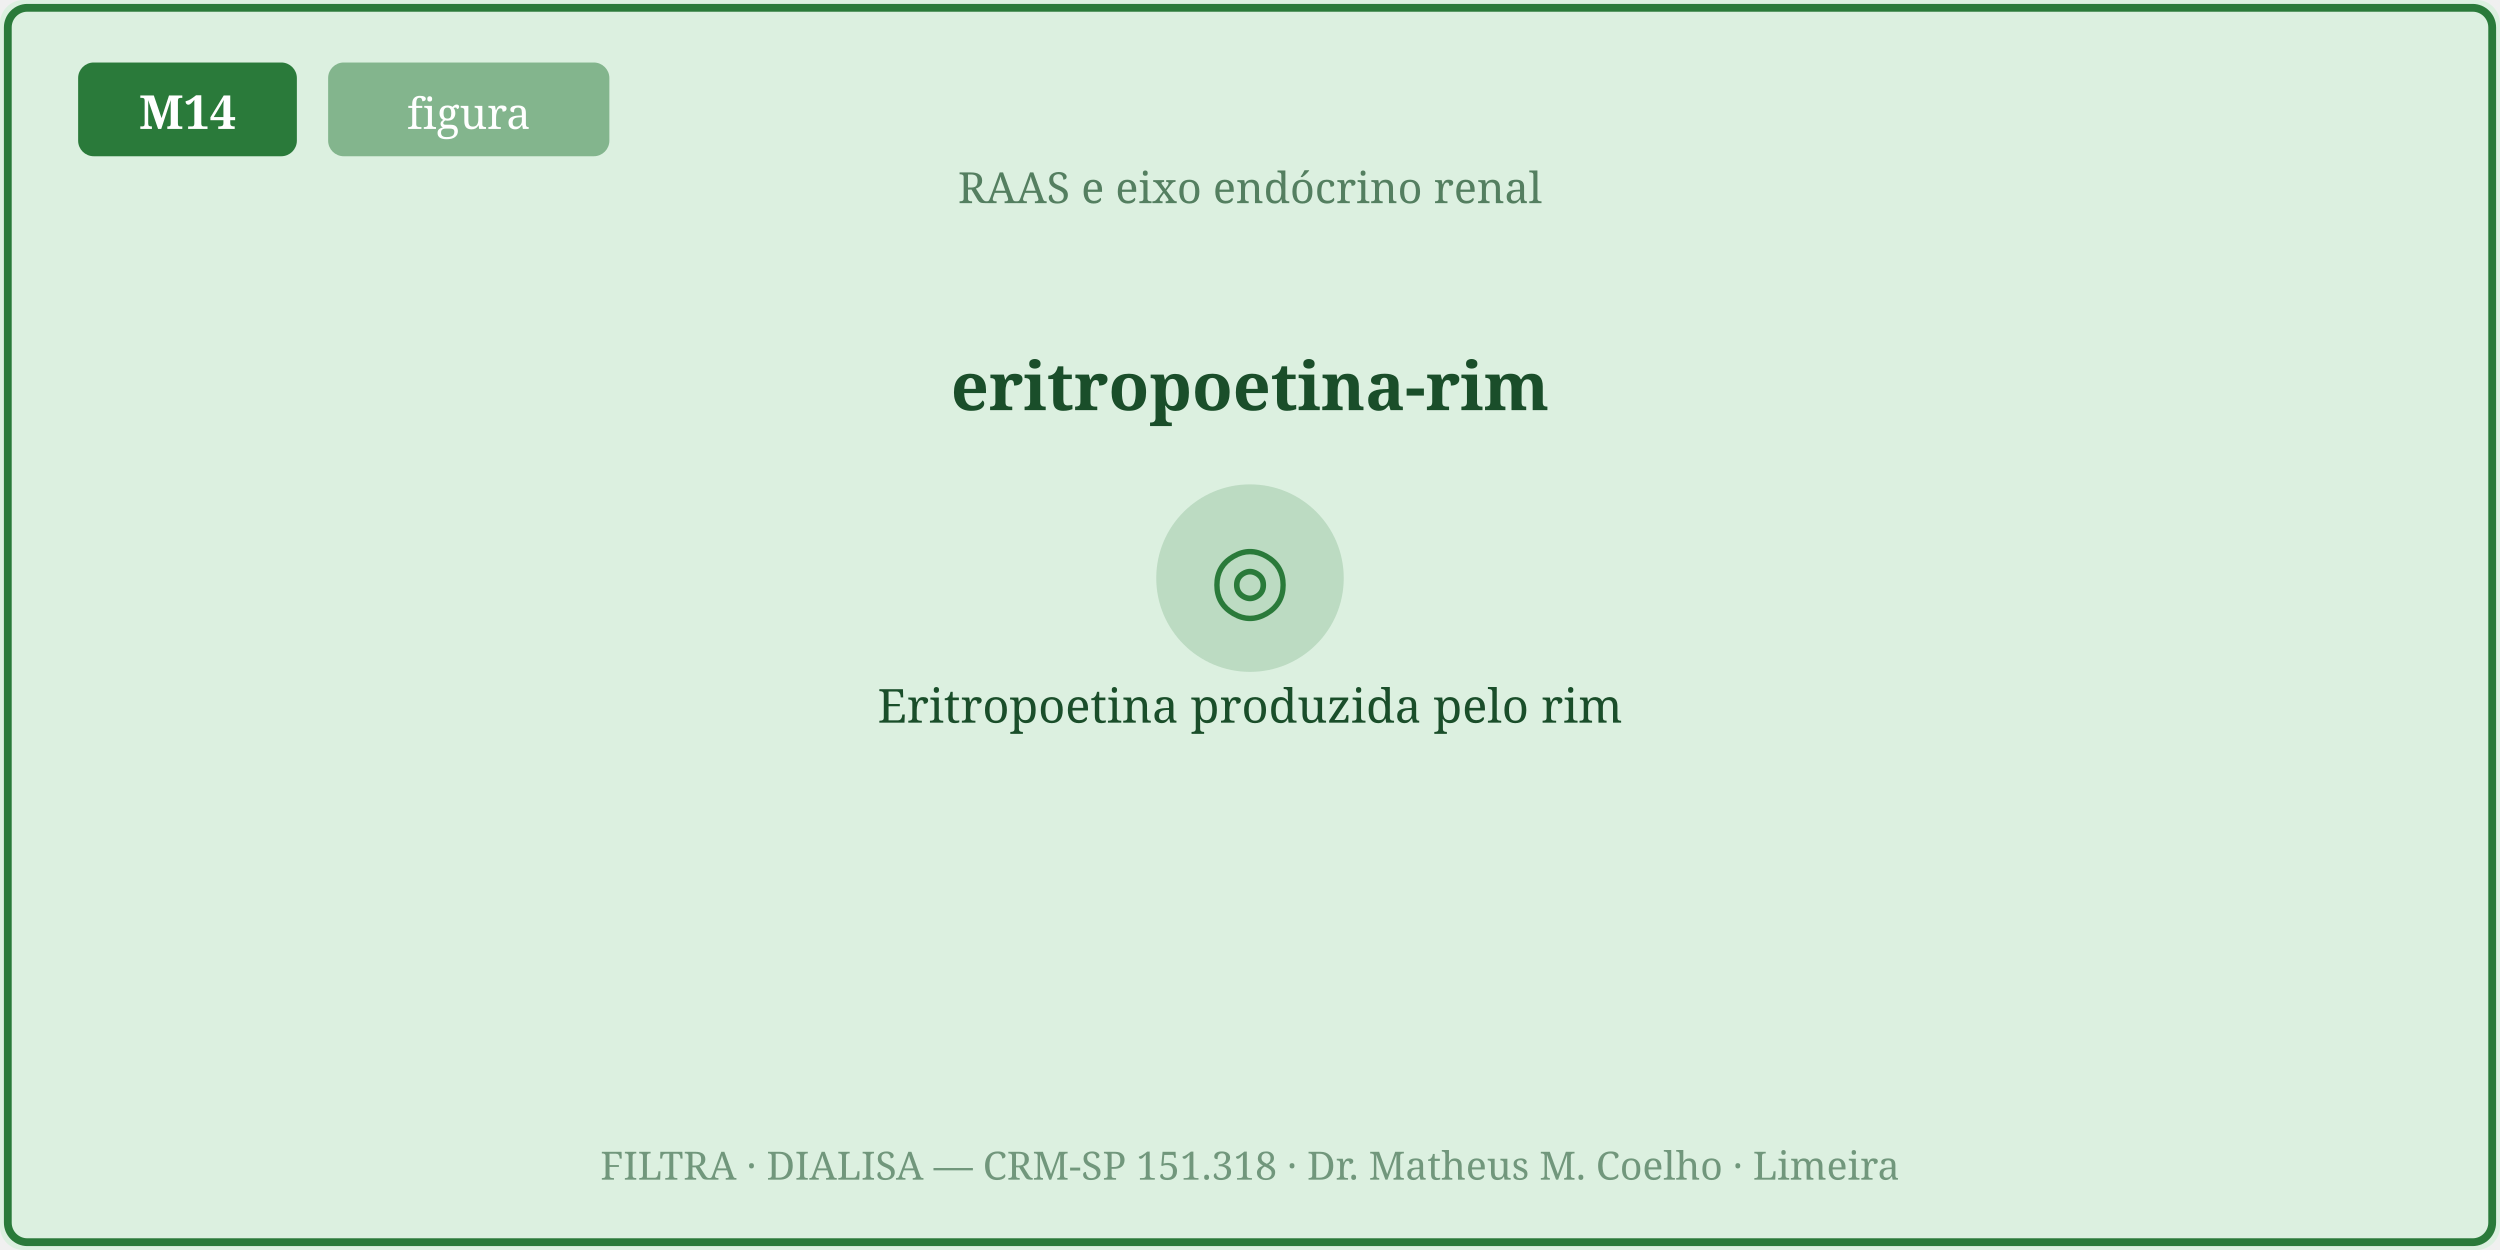
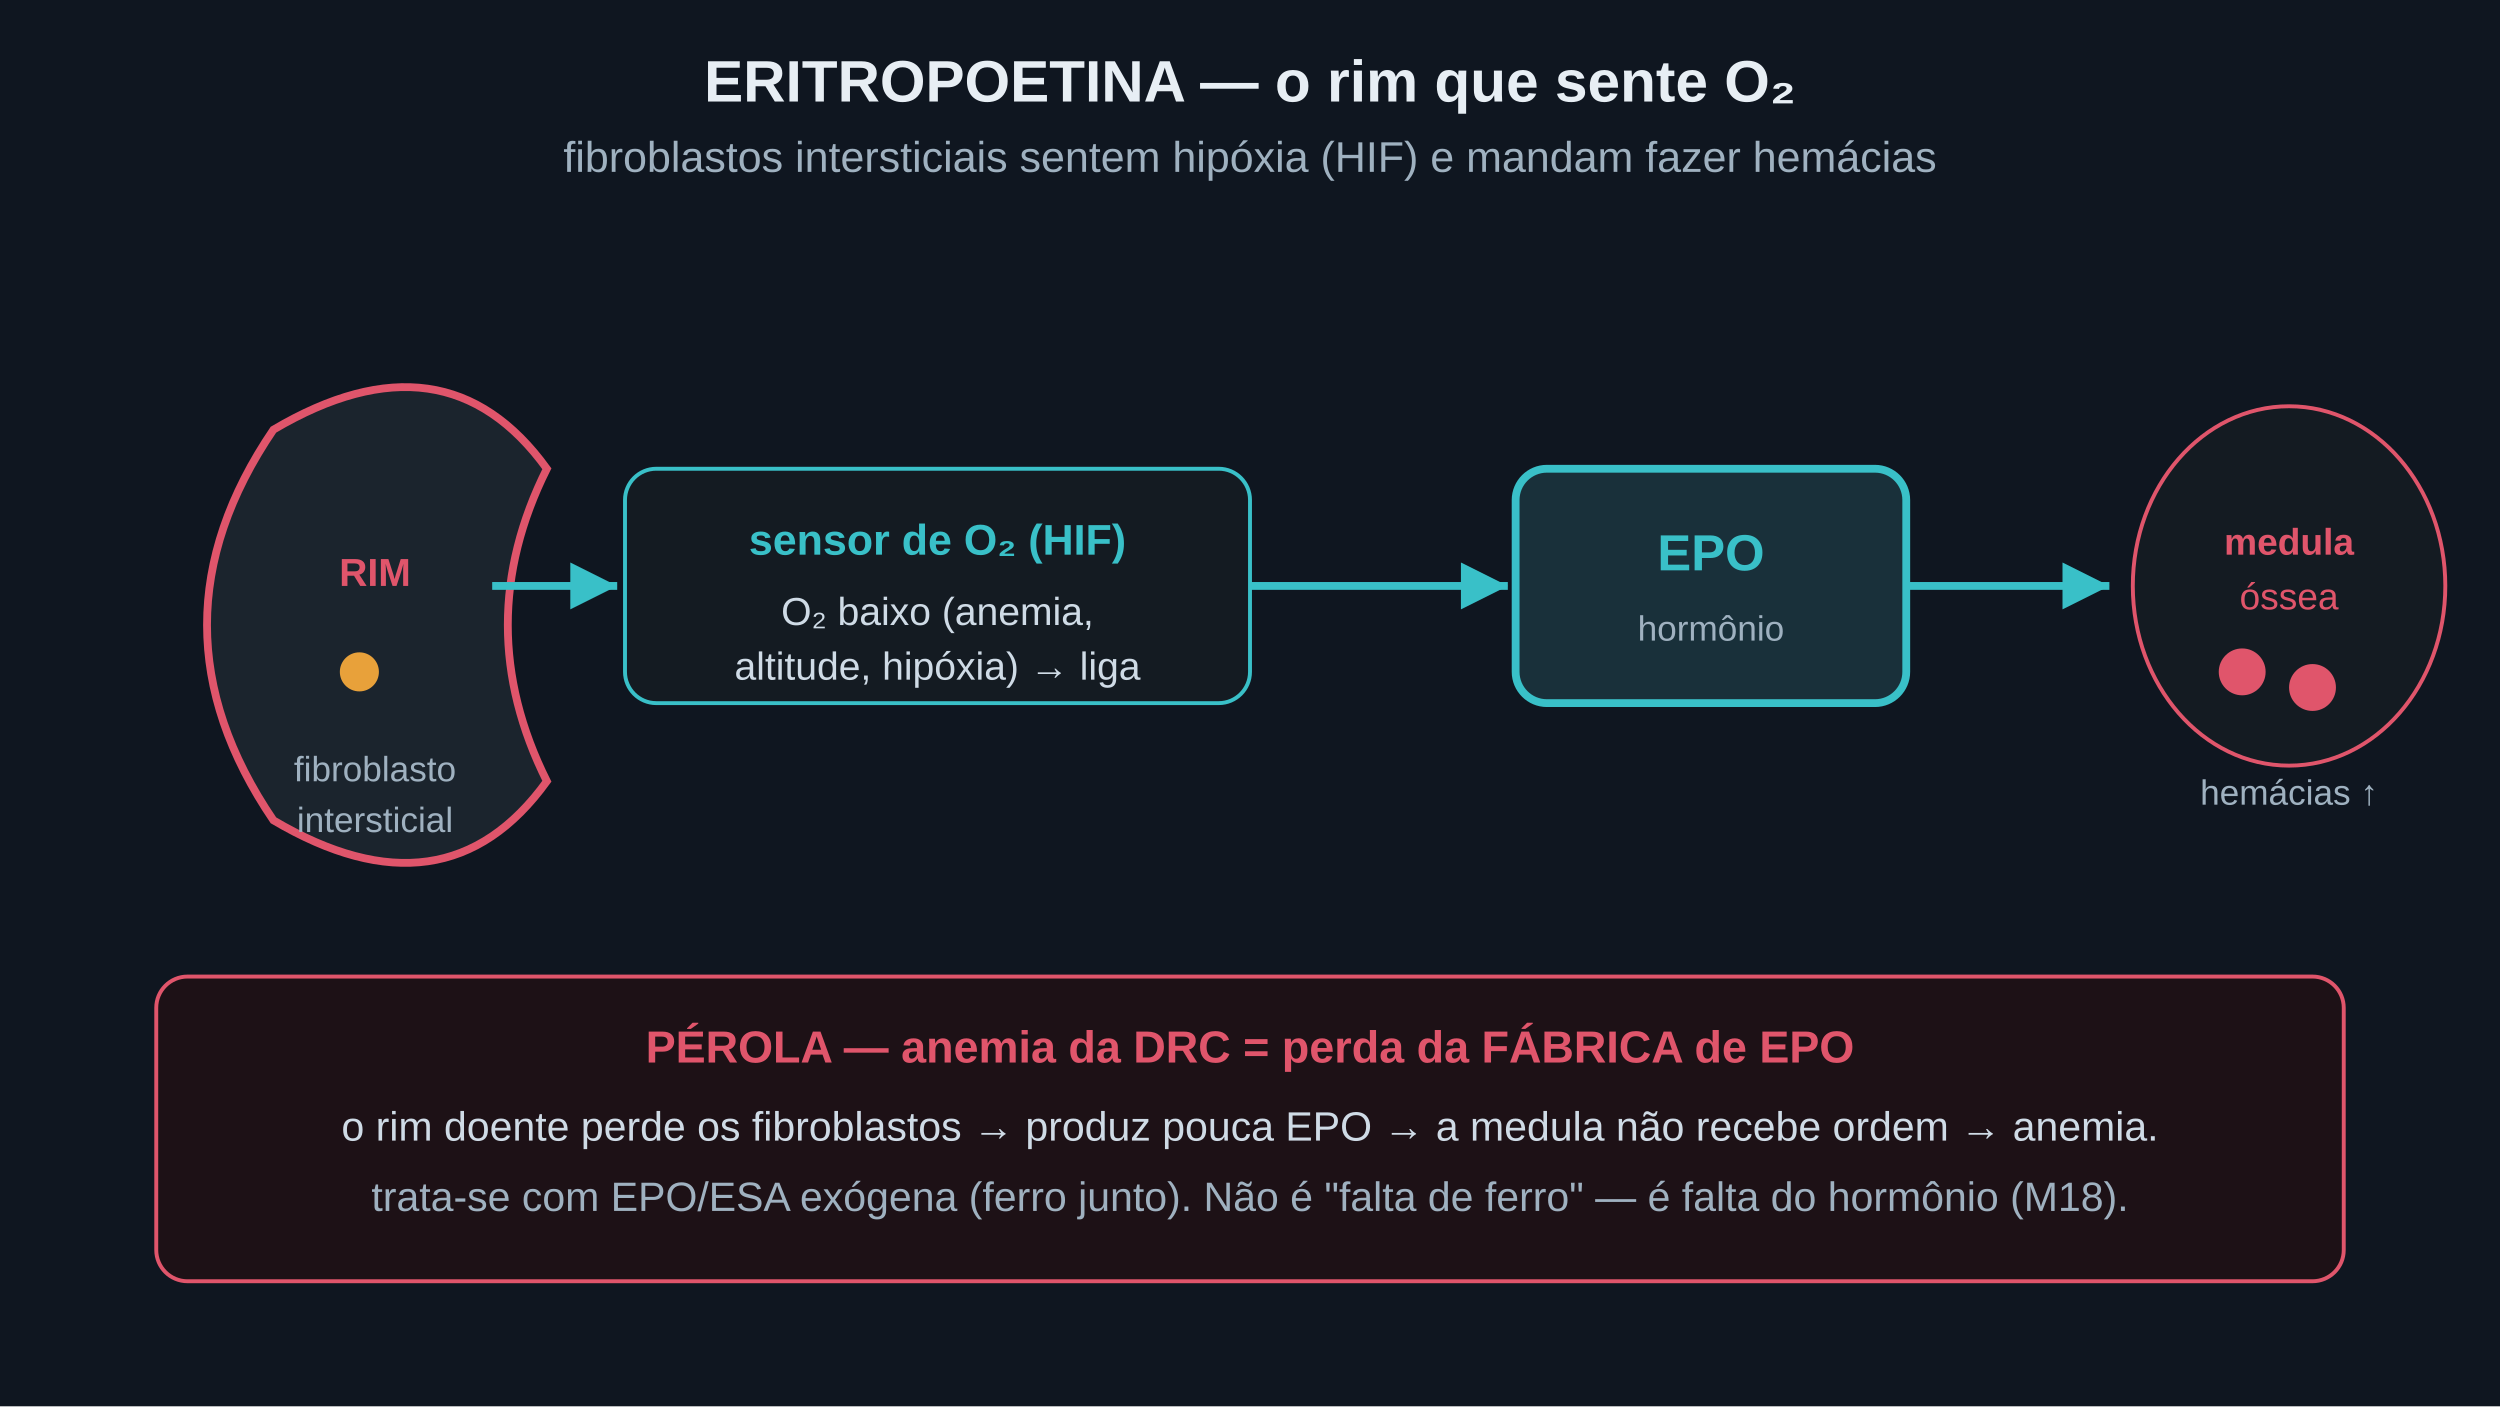
- <svg xmlns="http://www.w3.org/2000/svg" viewBox="0 0 640 320" font-family="Georgia,serif">
-   <rect width="640" height="320" fill="#dcf0e0" rx="6" />
-   <rect x="2" y="2" width="636" height="316" rx="5" fill="none" stroke="#2a7a3a" stroke-width="2" />
-   <rect x="20" y="16" width="56" height="24" rx="4" fill="#2a7a3a" />
-   <text x="48" y="33" text-anchor="middle" font-size="12" font-weight="bold" fill="white">M14</text>
-   <rect x="84" y="16" width="72" height="24" rx="4" fill="#2a7a3a" opacity="0.5" />
-   <text x="120" y="33" text-anchor="middle" font-size="11" fill="white">figura</text>
-   <text x="320" y="52" text-anchor="middle" font-size="11" fill="#1a4e2a" opacity="0.7">RAAS e eixo endócrino renal</text>
-   <text x="320" y="105" text-anchor="middle" font-size="17" font-weight="bold" fill="#1a4e2a">eritropoetina-rim</text>
-   <circle cx="320" cy="148" r="24" fill="#2a7a3a" opacity="0.18" />
-   <text x="320" y="156" text-anchor="middle" font-size="24" fill="#2a7a3a">◎</text>
-   <text x="320" y="185" text-anchor="middle" font-size="12" fill="#1a4e2a">Eritropoetina produzida pelo rim</text>
-   <text x="320" y="302" text-anchor="middle" font-size="10" fill="#1a4e2a" opacity="0.55">FILTRA · DIALISA — CRM-SP 151.318 · Dr. Matheus M. Coelho · Limeira</text>
+ <svg xmlns="http://www.w3.org/2000/svg" viewBox="0 0 640 360" font-family="system-ui,Segoe UI,Arial,sans-serif">
+   <rect width="640" height="360" fill="#0f1620" />
+   <text x="320" y="26" text-anchor="middle" font-size="15" font-weight="700" fill="#e7eef4">ERITROPOETINA — o rim que sente O₂</text>
+   <text x="320" y="44" text-anchor="middle" font-size="11" fill="#9fb1c0">fibroblastos intersticiais sentem hipóxia (HIF) e mandam fazer hemácias</text>
+   <path d="M70 110 q-34 50 0 100 q44 26 70 -10 q-20 -40 0 -80 q-26 -36 -70 -10 Z" fill="#1b242d" stroke="#e0556b" stroke-width="2" />
+   <text x="96" y="150" text-anchor="middle" font-size="10" font-weight="700" fill="#e0556b">RIM</text>
+   <circle cx="92" cy="172" r="5" fill="#e8a13a" />
+   <text x="96" y="200" text-anchor="middle" font-size="9" fill="#9fb1c0">fibroblasto</text>
+   <text x="96" y="213" text-anchor="middle" font-size="9" fill="#9fb1c0">intersticial</text>
+   <rect x="160" y="120" width="160" height="60" rx="8" fill="#141b22" stroke="#39c0c8" />
+   <text x="240" y="142" text-anchor="middle" font-size="11" font-weight="700" fill="#39c0c8">sensor de O₂ (HIF)</text>
+   <text x="240" y="160" text-anchor="middle" font-size="10" fill="#cfdbe6">O₂ baixo (anemia,</text>
+   <text x="240" y="174" text-anchor="middle" font-size="10" fill="#cfdbe6">altitude, hipóxia) → liga</text>
+   <line x1="126" y1="150" x2="158" y2="150" stroke="#39c0c8" stroke-width="2" marker-end="url(#a)" />
+   <line x1="320" y1="150" x2="386" y2="150" stroke="#39c0c8" stroke-width="2" marker-end="url(#a)" />
+   <rect x="388" y="120" width="100" height="60" rx="8" fill="#19303a" stroke="#39c0c8" stroke-width="2" />
+   <text x="438" y="146" text-anchor="middle" font-size="13" font-weight="700" fill="#39c0c8">EPO</text>
+   <text x="438" y="164" text-anchor="middle" font-size="9" fill="#9fb1c0">hormônio</text>
+   <line x1="488" y1="150" x2="540" y2="150" stroke="#39c0c8" stroke-width="2" marker-end="url(#a)" />
+   <ellipse cx="586" cy="150" rx="40" ry="46" fill="#141b22" stroke="#e0556b" />
+   <text x="586" y="142" text-anchor="middle" font-size="9.5" font-weight="700" fill="#e0556b">medula</text>
+   <text x="586" y="156" text-anchor="middle" font-size="9.5" fill="#e0556b">óssea</text>
+   <circle cx="574" cy="172" r="6" fill="#e0556b" />
+   <circle cx="592" cy="176" r="6" fill="#e0556b" />
+   <text x="586" y="206" text-anchor="middle" font-size="9" fill="#9fb1c0">hemácias ↑</text>
+   <rect x="40" y="250" width="560" height="78" rx="8" fill="#1d1116" stroke="#e0556b" />
+   <text x="320" y="272" text-anchor="middle" font-size="11.5" font-weight="700" fill="#e0556b">PÉROLA — anemia da DRC = perda da FÁBRICA de EPO</text>
+   <text x="320" y="292" text-anchor="middle" font-size="10.5" fill="#cfdbe6">o rim doente perde os fibroblastos → produz pouca EPO → a medula não recebe ordem → anemia.</text>
+   <text x="320" y="310" text-anchor="middle" font-size="10.5" fill="#9fb1c0">trata-se com EPO/ESA exógena (ferro junto). Não é "falta de ferro" — é falta do hormônio (M18).</text>
+   <defs>
+     <marker id="a" markerWidth="8" markerHeight="8" refX="6" refY="3" orient="auto">
+       <path d="M0,0 L6,3 L0,6 Z" fill="#39c0c8" />
+     </marker>
+   </defs>
</svg>
